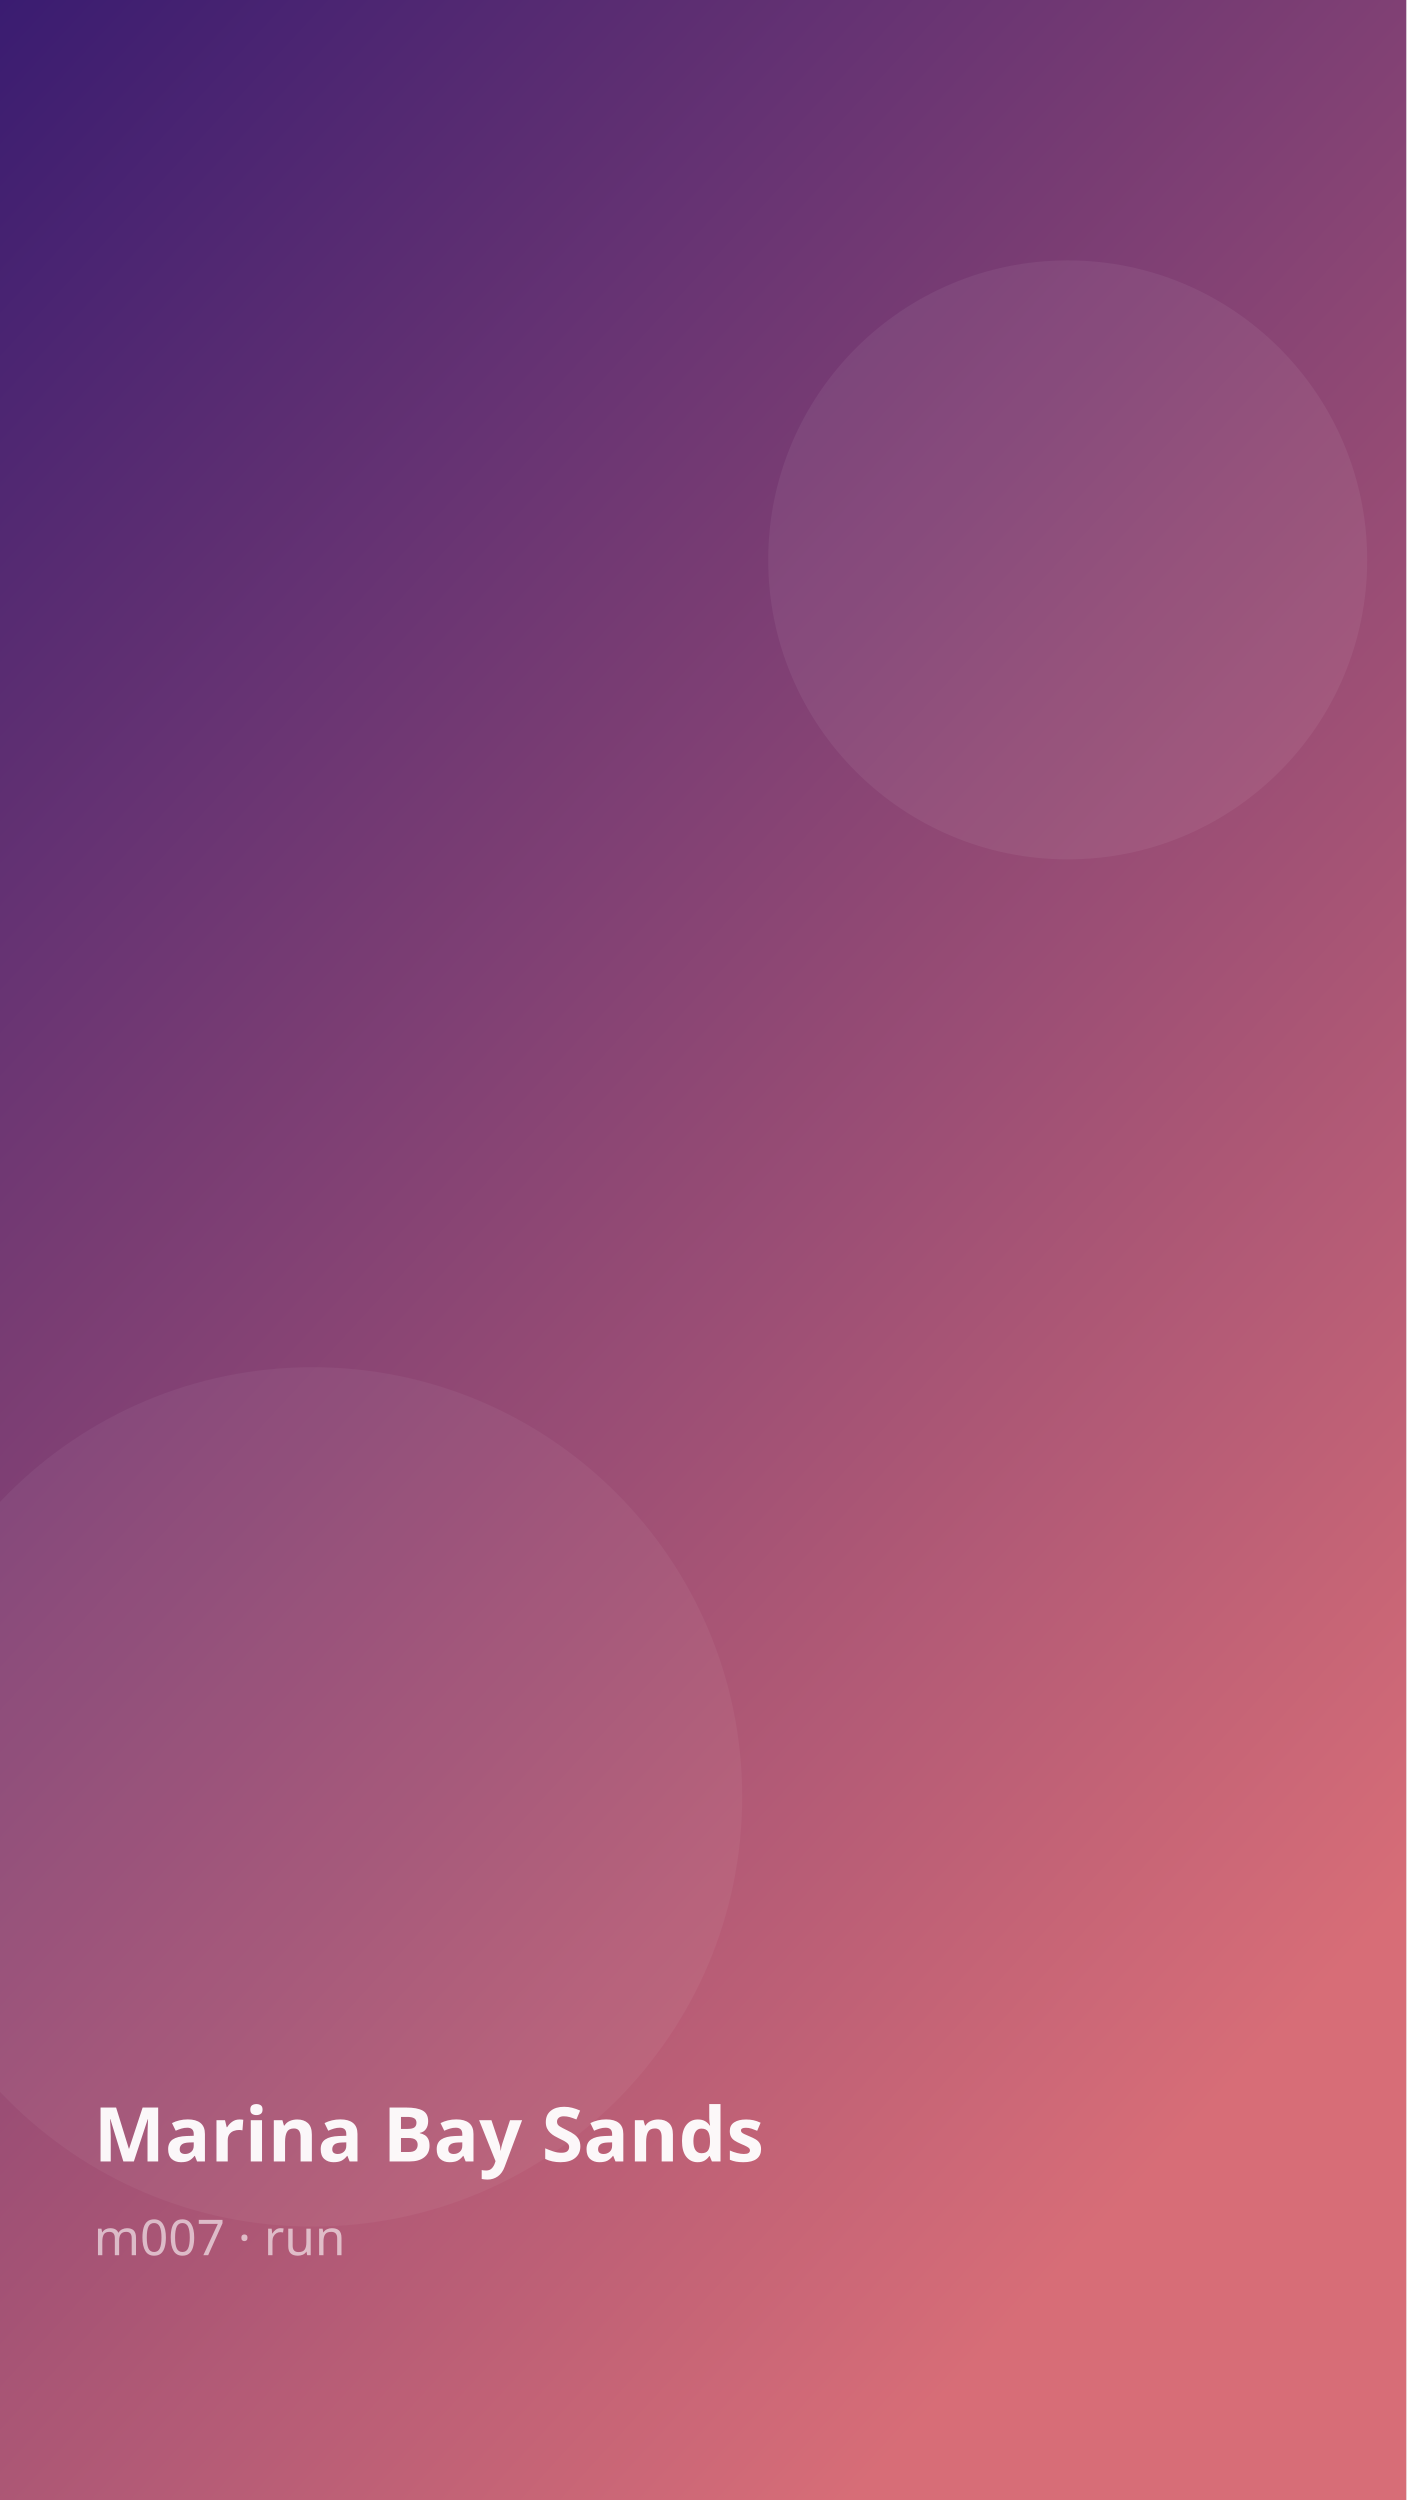
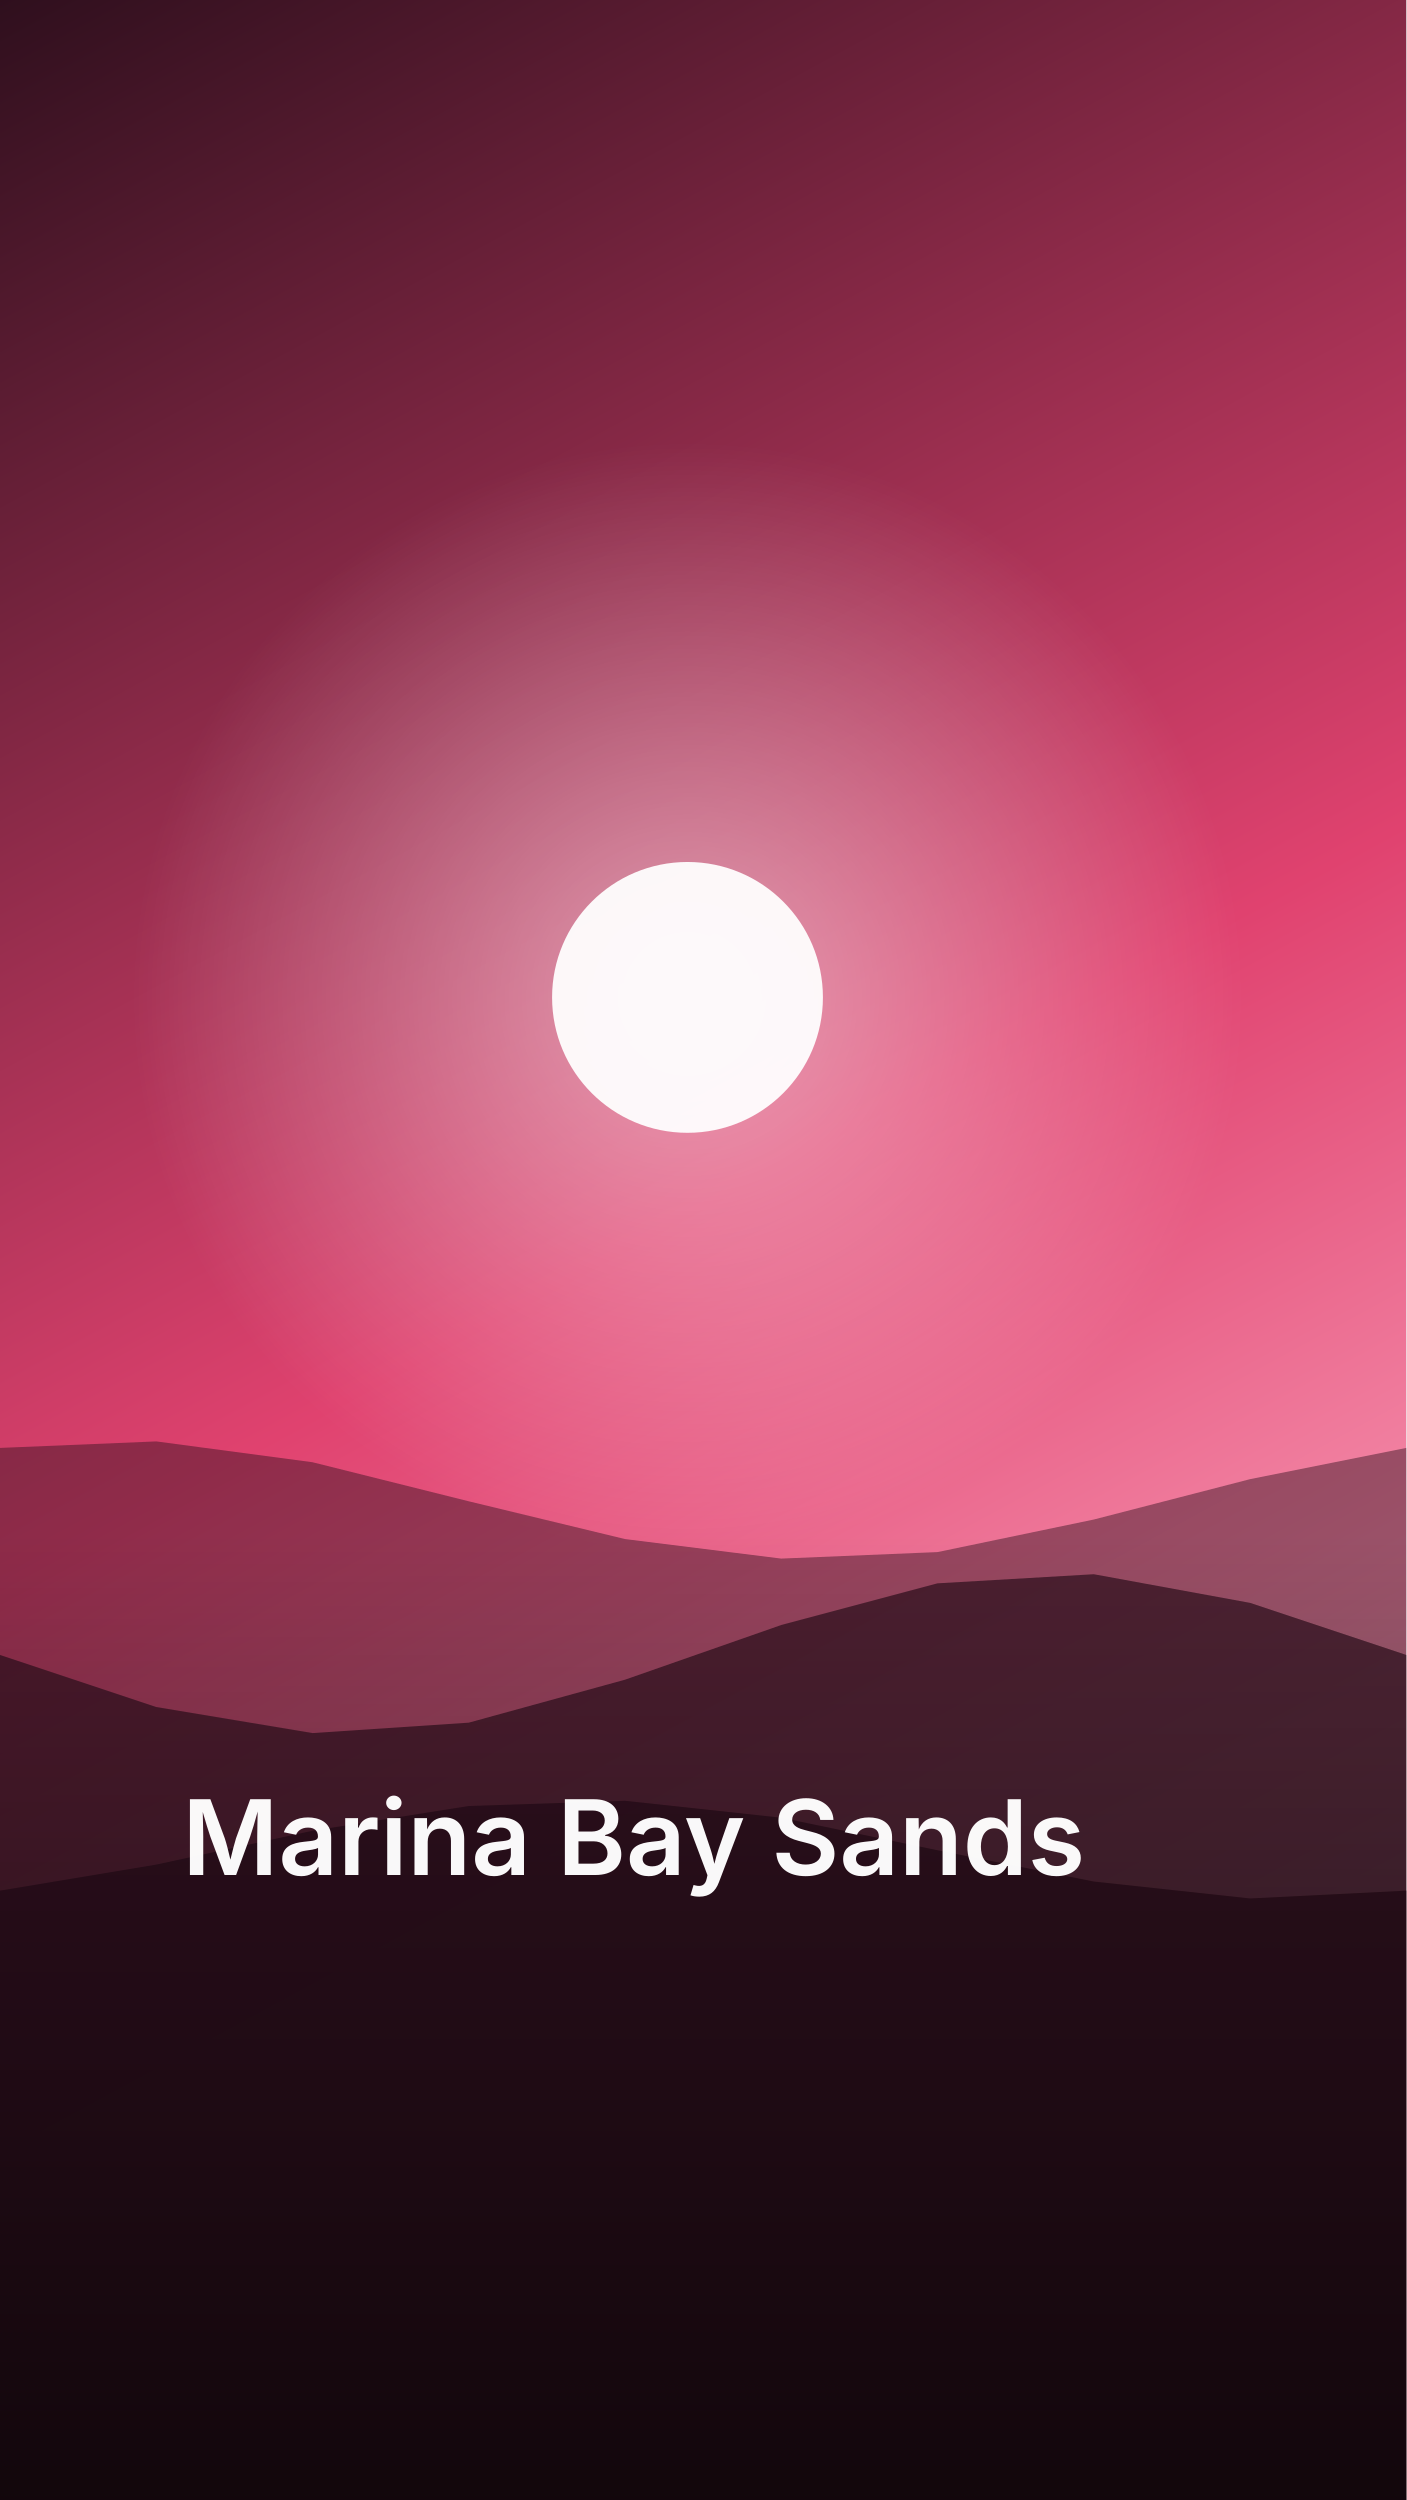
<svg xmlns="http://www.w3.org/2000/svg" width="1080" height="1920" viewBox="0 0 1080 1920">
  <defs>
-     <linearGradient id="g" x1="0" y1="0" x2="0.6" y2="1">
-       <stop offset="0%" stop-color="#3a1c71" />
-       <stop offset="100%" stop-color="#d76d77" />
+     <linearGradient id="sky" x1="0" y1="0" x2="0.3" y2="1">
+       <stop offset="0%" stop-color="#2e0f1d" />
+       <stop offset="58%" stop-color="#e0426f" />
+       <stop offset="100%" stop-color="#ffb3c9" />
+     </linearGradient>
+     <radialGradient id="glow">
+       <stop offset="0%" stop-color="#fff" stop-opacity="0.5" />
+       <stop offset="100%" stop-color="#fff" stop-opacity="0" />
+     </radialGradient>
+     <linearGradient id="scrim" x1="0" y1="0" x2="0" y2="1">
+       <stop offset="0%" stop-color="#000" stop-opacity="0" />
+       <stop offset="100%" stop-color="#000" stop-opacity="0.62" />
    </linearGradient>
  </defs>
-   <rect width="1080" height="1920" fill="url(#g)" />
-   <circle cx="820" cy="430" r="230" fill="#fff" opacity="0.06" />
-   <circle cx="240" cy="1380" r="330" fill="#fff" opacity="0.05" />
-   <text x="72" y="1660" fill="#fff" opacity="0.95" font-family="system-ui,sans-serif" font-size="58" font-weight="600">Marina Bay Sands</text>
-   <text x="72" y="1732" fill="#fff" opacity="0.6" font-family="system-ui,sans-serif" font-size="38">m007 · run</text>
+   <rect width="1080" height="1920" fill="url(#sky)" />
+   <circle cx="528" cy="766" r="430" fill="url(#glow)" />
+   <circle cx="528" cy="766" r="104" fill="#fff" opacity="0.94" />
+   <path d="M0,1112 L120,1107 L240,1123 L360,1153 L480,1182 L600,1197 L720,1192 L840,1167 L960,1136 L1080,1112 L1080,1920 L0,1920 Z" fill="#2e0f1d" opacity="0.45" />
+   <path d="M0,1271 L120,1311 L240,1331 L360,1323 L480,1290 L600,1248 L720,1216 L840,1209 L960,1231 L1080,1271 L1080,1920 L0,1920 Z" fill="#2e0f1d" opacity="0.72" />
+   <path d="M0,1452 L120,1432 L240,1406 L360,1387 L480,1383 L600,1396 L720,1421 L840,1445 L960,1458 L1080,1452 L1080,1920 L0,1920 Z" fill="#2e0f1d" opacity="0.92" />
+   <rect y="1180" width="1080" height="740" fill="url(#scrim)" />
+   <text x="140" y="1440" fill="#fff" opacity="0.97" font-family="system-ui,-apple-system,sans-serif" font-size="80" font-weight="600">Marina Bay Sands</text>
</svg>
